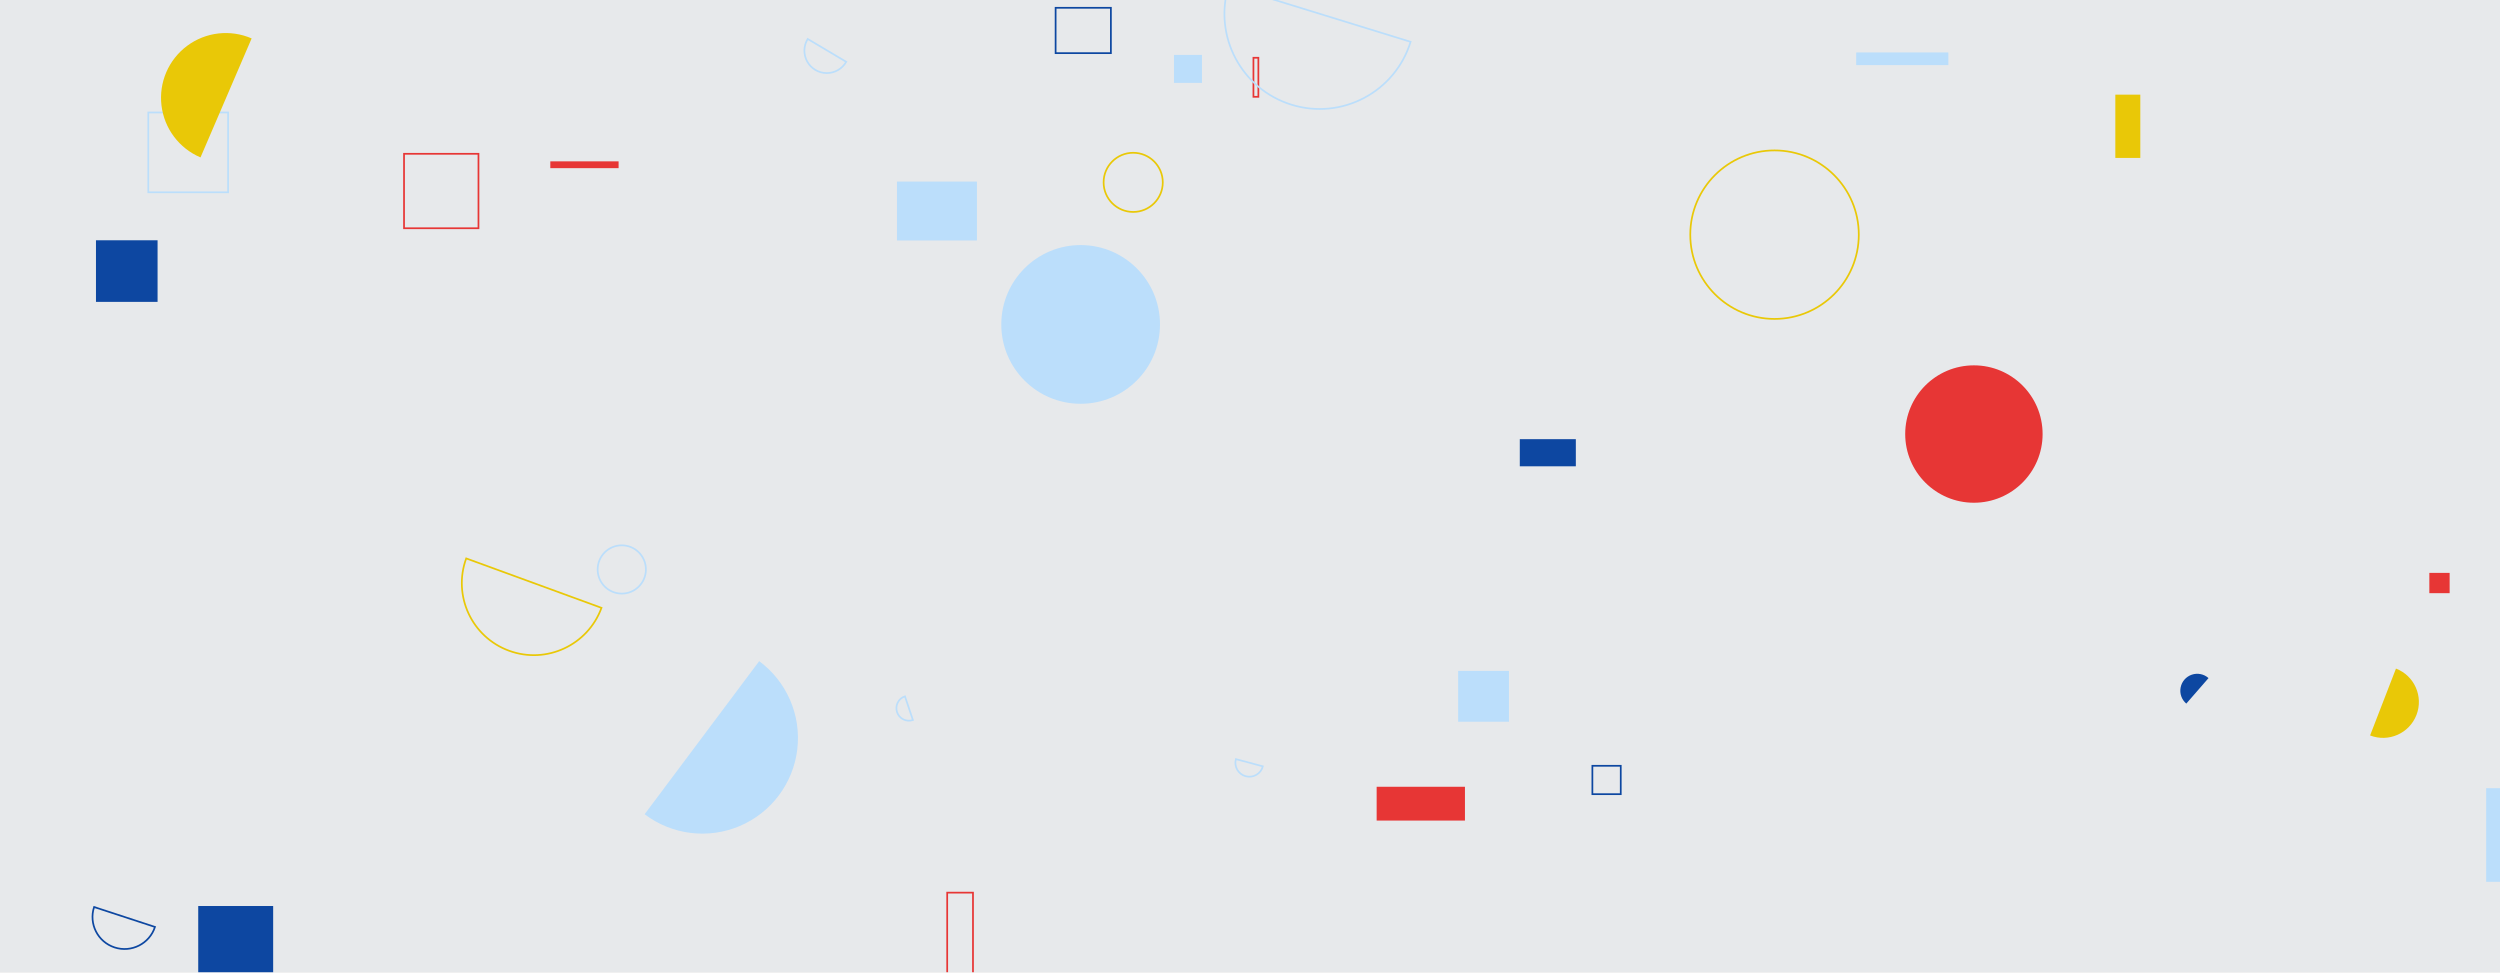
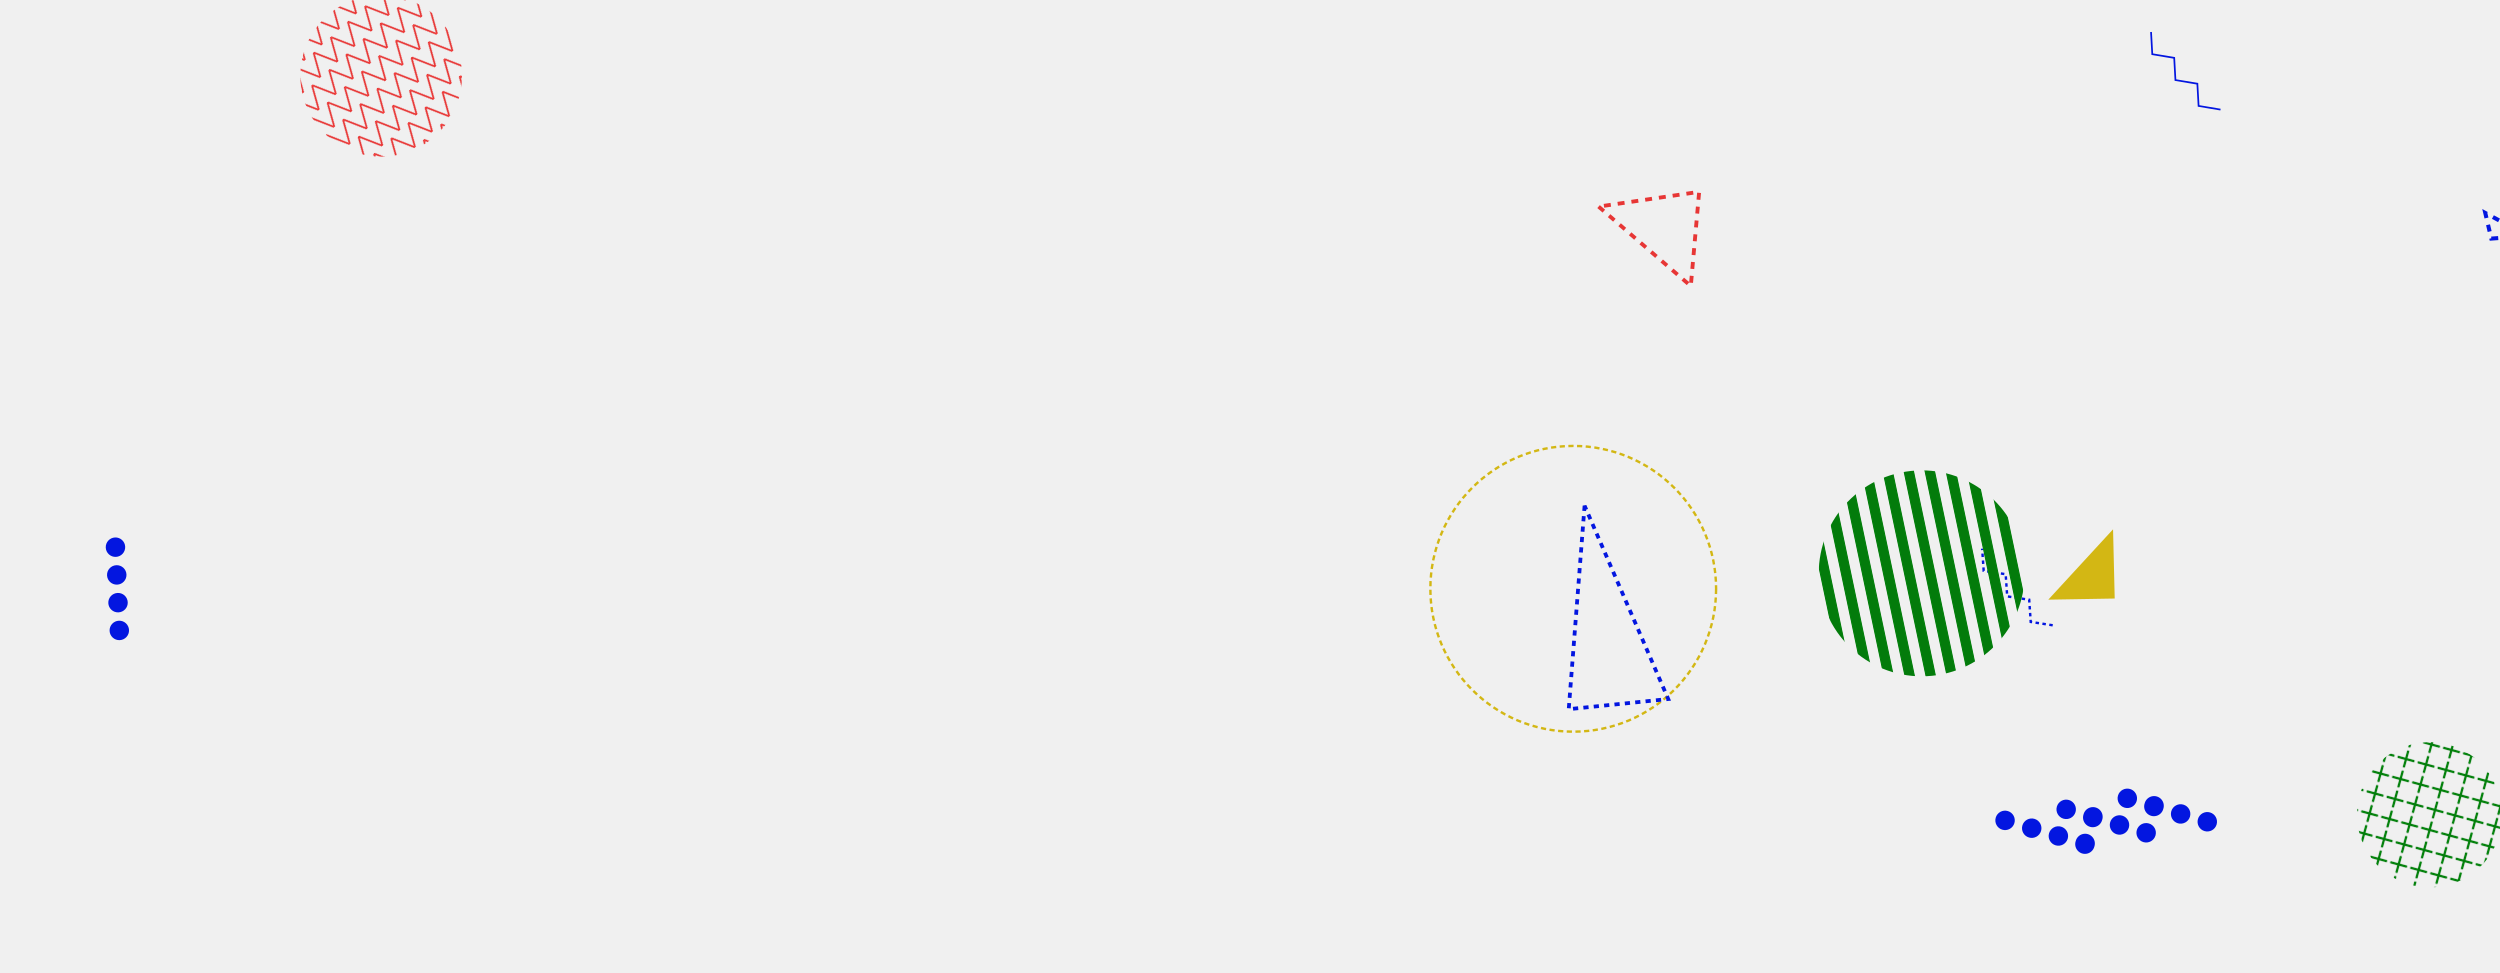
<svg xmlns="http://www.w3.org/2000/svg" version="1.1" width="1440" height="560" preserveAspectRatio="none" viewBox="0 0 1440 560">
-   <g mask="url(&quot;#SvgjsMask1009&quot;)" fill="none">
-     <rect width="1440" height="560" x="0" y="0" fill="rgba(231, 233, 235, 1)" />
-     <path d="M1432.02 453.99L1444.88 453.99L1444.88 507.92L1432.02 507.92z" fill="rgba(187, 222, 251, 1)" />
-     <path d="M917.21 441.1L933.55 441.1L933.55 457.44L917.21 457.44z" stroke="rgba(13, 71, 161, 1)" />
-     <path d="M711.85 437.25a8.05 8.05 0 1 0 15.56 4.16z" stroke="rgba(187, 222, 251, 1)" />
-     <path d="M465.23 22.44a12.91 12.91 0 1 0 22.2 13.18z" stroke="rgba(187, 222, 251, 1)" />
-     <path d="M232.72 88.59L275.6 88.59L275.6 131.47L232.72 131.47z" stroke="#e73635" />
-     <path d="M1365.17 423.62a20.65 20.65 0 1 0 14.91-38.52z" fill="rgba(233, 200, 7, 1)" />
-     <path d="M576.74 186.87 a45.71 45.71 0 1 0 91.42 0 a45.71 45.71 0 1 0 -91.42 0z" fill="rgba(187, 222, 251, 1)" />
-     <path d="M521.24 401.08a7.21 7.21 0 1 0 4.6 13.67z" stroke="rgba(187, 222, 251, 1)" />
-     <path d="M55.28 138.4L90.76 138.4L90.76 173.88L55.28 173.88z" fill="rgba(13, 71, 161, 1)" />
-     <path d="M114.18 521.86L157.34 521.86L157.34 565.02L114.18 565.02z" fill="rgba(13, 71, 161, 1)" />
-     <path d="M1097.4 250.01 a39.57 39.57 0 1 0 79.14 0 a39.57 39.57 0 1 0 -79.14 0z" fill="#e73635" />
-     <path d="M316.98 92.94L356.31 92.94L356.31 96.86L316.98 96.86z" fill="#e73635" />
-     <path d="M344.24 328.01 a13.9 13.9 0 1 0 27.8 0 a13.9 13.9 0 1 0 -27.8 0z" stroke="rgba(187, 222, 251, 1)" />
-     <path d="M85.42 64.79L131.39 64.79L131.39 110.76L85.42 110.76z" stroke="rgba(187, 222, 251, 1)" />
-     <path d="M1069.17 30.21L1122.25 30.21L1122.25 37.51L1069.17 37.51z" fill="rgba(187, 222, 251, 1)" />
-     <path d="M635.68 105.04 a17.04 17.04 0 1 0 34.08 0 a17.04 17.04 0 1 0 -34.08 0z" stroke="rgba(233, 200, 7, 1)" />
-     <path d="M608.03 4.49L639.87 4.49L639.87 30.61L608.03 30.61z" stroke="rgba(13, 71, 161, 1)" />
-     <path d="M721.98 33.27L724.82 33.27L724.82 55.76L721.98 55.76z" stroke="#e73635" />
-     <path d="M545.59 514.16L560.44 514.16L560.44 561.74L545.59 561.74z" stroke="#e73635" />
-     <path d="M707.72-8.21a54.82 54.82 0 1 0 104.78 32.3z" stroke="rgba(187, 222, 251, 1)" />
-     <path d="M1399.3 329.98L1410.99 329.98L1410.99 341.67L1399.3 341.67z" fill="#e73635" />
-     <path d="M144.94 22.13a37.3 37.3 0 1 0-29.45 68.54z" fill="rgba(233, 200, 7, 1)" />
-     <path d="M839.89 386.44L869.17 386.44L869.17 415.72L839.89 415.72z" fill="rgba(187, 222, 251, 1)" />
-     <path d="M676.21 31.62L692.34 31.62L692.34 47.75L676.21 47.75z" fill="rgba(187, 222, 251, 1)" />
-     <path d="M268.54 321.64a41.48 41.48 0 1 0 77.92 28.48z" stroke="rgba(233, 200, 7, 1)" />
-     <path d="M516.66 104.59L562.72 104.59L562.72 138.51L516.66 138.51z" fill="rgba(187, 222, 251, 1)" />
-     <path d="M792.95 453.18L843.81 453.18L843.81 472.65L792.95 472.65z" fill="#e73635" />
-     <path d="M875.4 252.96L907.68 252.96L907.68 268.59L875.4 268.59z" fill="rgba(13, 71, 161, 1)" />
-     <path d="M1218.43 54.52L1232.82 54.52L1232.82 90.96L1218.43 90.96z" fill="rgba(233, 200, 7, 1)" />
-     <path d="M973.6 135.17 a48.53 48.53 0 1 0 97.06 0 a48.53 48.53 0 1 0 -97.06 0z" stroke="rgba(233, 200, 7, 1)" />
-     <path d="M371.3 469a55.07 55.07 0 1 0 65.99-88.18z" fill="rgba(187, 222, 251, 1)" />
-     <path d="M54.2 522.44a18.45 18.45 0 1 0 35.07 11.48z" stroke="rgba(13, 71, 161, 1)" />
-     <path d="M1272.11 390.58a9.75 9.75 0 1 0-12.81 14.7z" fill="rgba(13, 71, 161, 1)" />
+   <g mask="url(&quot;#SvgjsMask1231&quot;)" fill="none">
+     <rect width="186.2" height="186.2" clip-path="url(&quot;#SvgjsClipPath1232&quot;)" x="126.46" y="-49.42" fill="url(&quot;#SvgjsPattern1233&quot;)" transform="rotate(137.83, 219.56, 43.68)" />
+     <path d="M1219.96 458.26a5.6 5.6 0 1 0 10.75 3.15 5.6 5.6 0 1 0-10.75-3.15zM1235.32 462.76a5.6 5.6 0 1 0 10.74 3.15 5.6 5.6 0 1 0-10.74-3.15zM1250.67 467.26a5.6 5.6 0 1 0 10.75 3.15 5.6 5.6 0 1 0-10.75-3.15zM1266.02 471.76a5.6 5.6 0 1 0 10.75 3.15 5.6 5.6 0 1 0-10.75-3.15zM1184.75 464.61a5.6 5.6 0 1 0 10.75 3.15 5.6 5.6 0 1 0-10.75-3.15zM1200.11 469.11a5.6 5.6 0 1 0 10.74 3.15 5.6 5.6 0 1 0-10.74-3.15zM1215.46 473.61a5.6 5.6 0 1 0 10.75 3.15 5.6 5.6 0 1 0-10.75-3.15zM1230.81 478.11a5.6 5.6 0 1 0 10.75 3.15 5.6 5.6 0 1 0-10.75-3.15zM1149.54 470.96a5.6 5.6 0 1 0 10.75 3.15 5.6 5.6 0 1 0-10.75-3.15zM1164.9 475.46a5.6 5.6 0 1 0 10.75 3.15 5.6 5.6 0 1 0-10.75-3.15zM1180.25 479.96a5.6 5.6 0 1 0 10.75 3.15 5.6 5.6 0 1 0-10.75-3.15zM1195.61 484.46a5.6 5.6 0 1 0 10.74 3.15 5.6 5.6 0 1 0-10.74-3.15z" fill="rgba(3, 22, 224, 1)" />
+     <path d="M920.78 119 L973.9 164.75L978.714 110.501z" stroke="#e73635" stroke-width="2.23" stroke-dasharray="4, 4" />
+     <path d="M1279.02 63.13L1266.39 61.02 1265.68 48.23 1253.05 46.12 1252.34 33.33 1239.71 31.22 1239 18.43" stroke="rgba(3, 22, 224, 1)" stroke-width="1" />
+     <path d="M66.25 309.58a5.6 5.6 0 1 0 0.52 11.19 5.6 5.6 0 1 0-0.52-11.19zM66.99 325.56a5.6 5.6 0 1 0 0.52 11.19 5.6 5.6 0 1 0-0.52-11.19zM67.73 341.54a5.6 5.6 0 1 0 0.51 11.19 5.6 5.6 0 1 0-0.51-11.19zM68.46 357.53a5.6 5.6 0 1 0 0.52 11.19 5.6 5.6 0 1 0-0.52-11.19z" fill="rgba(3, 22, 224, 1)" />
+     <path d="M1182.36 360.16L1169.7 358.22 1168.81 345.45 1156.15 343.51 1155.26 330.74 1142.6 328.8 1141.71 316.03" stroke="rgba(3, 22, 224, 1)" stroke-width="1.4" stroke-dasharray="2, 2" />
+     <circle r="82.292" cx="906.18" cy="339.15" stroke="#d3b714" stroke-width="1.39" stroke-dasharray="3, 2" />
+     <path d="M1434.99 137.43 L1456.05 135.89L1431.511 122.651z" stroke="rgba(3, 22, 224, 1)" stroke-width="2.33" stroke-dasharray="4, 4" />
+     <rect width="237.2" height="237.2" clip-path="url(&quot;#SvgjsClipPath1234&quot;)" x="988.31" y="211.65" fill="url(&quot;#SvgjsPattern1235&quot;)" transform="rotate(258.13, 1106.91, 330.25)" />
+     <path d="M912.72 291.31 L903.59 408.48L960.905 402.645z" stroke="rgba(3, 22, 224, 1)" stroke-width="2.19" stroke-dasharray="3, 3" />
+     <path d="M1179.81 345.41 L1217.12 304.88L1218.071 344.751z" fill="#d3b714" />
+     <rect width="167.16" height="167.16" clip-path="url(&quot;#SvgjsClipPath1236&quot;)" x="1315.86" y="385.73" fill="url(&quot;#SvgjsPattern1237&quot;)" transform="rotate(285.32, 1399.44, 469.31)" />
  </g>
  <defs>
-     <mask id="SvgjsMask1009">
+     <mask id="SvgjsMask1231">
      <rect width="1440" height="560" fill="#ffffff" />
    </mask>
+     <pattern x="0" y="0" width="13.3" height="13.3" patternUnits="userSpaceOnUse" id="SvgjsPattern1233">
+       <path d="M0 13.3L6.65 0L13.3 13.3" stroke="#e73635" fill="none" />
+     </pattern>
+     <clipPath id="SvgjsClipPath1232">
+       <circle r="46.55" cx="219.56" cy="43.68" />
+     </clipPath>
+     <pattern x="0" y="0" width="237.2" height="11.86" patternUnits="userSpaceOnUse" id="SvgjsPattern1235">
+       <rect width="237.2" height="5.93" x="0" y="0" fill="#037b0b" />
+       <rect width="237.2" height="5.93" x="0" y="5.93" fill="rgba(0, 0, 0, 0)" />
+     </pattern>
+     <clipPath id="SvgjsClipPath1234">
+       <circle r="59.3" cx="1106.91" cy="330.25" />
+     </clipPath>
+     <pattern x="0" y="0" width="11.94" height="11.94" patternUnits="userSpaceOnUse" id="SvgjsPattern1237">
+       <path d="M5.97 1L5.97 10.94M1 5.97L10.94 5.97" stroke="#037b0b" fill="none" stroke-width="1.35" />
+     </pattern>
+     <clipPath id="SvgjsClipPath1236">
+       <circle r="41.79" cx="1399.44" cy="469.31" />
+     </clipPath>
  </defs>
</svg>
